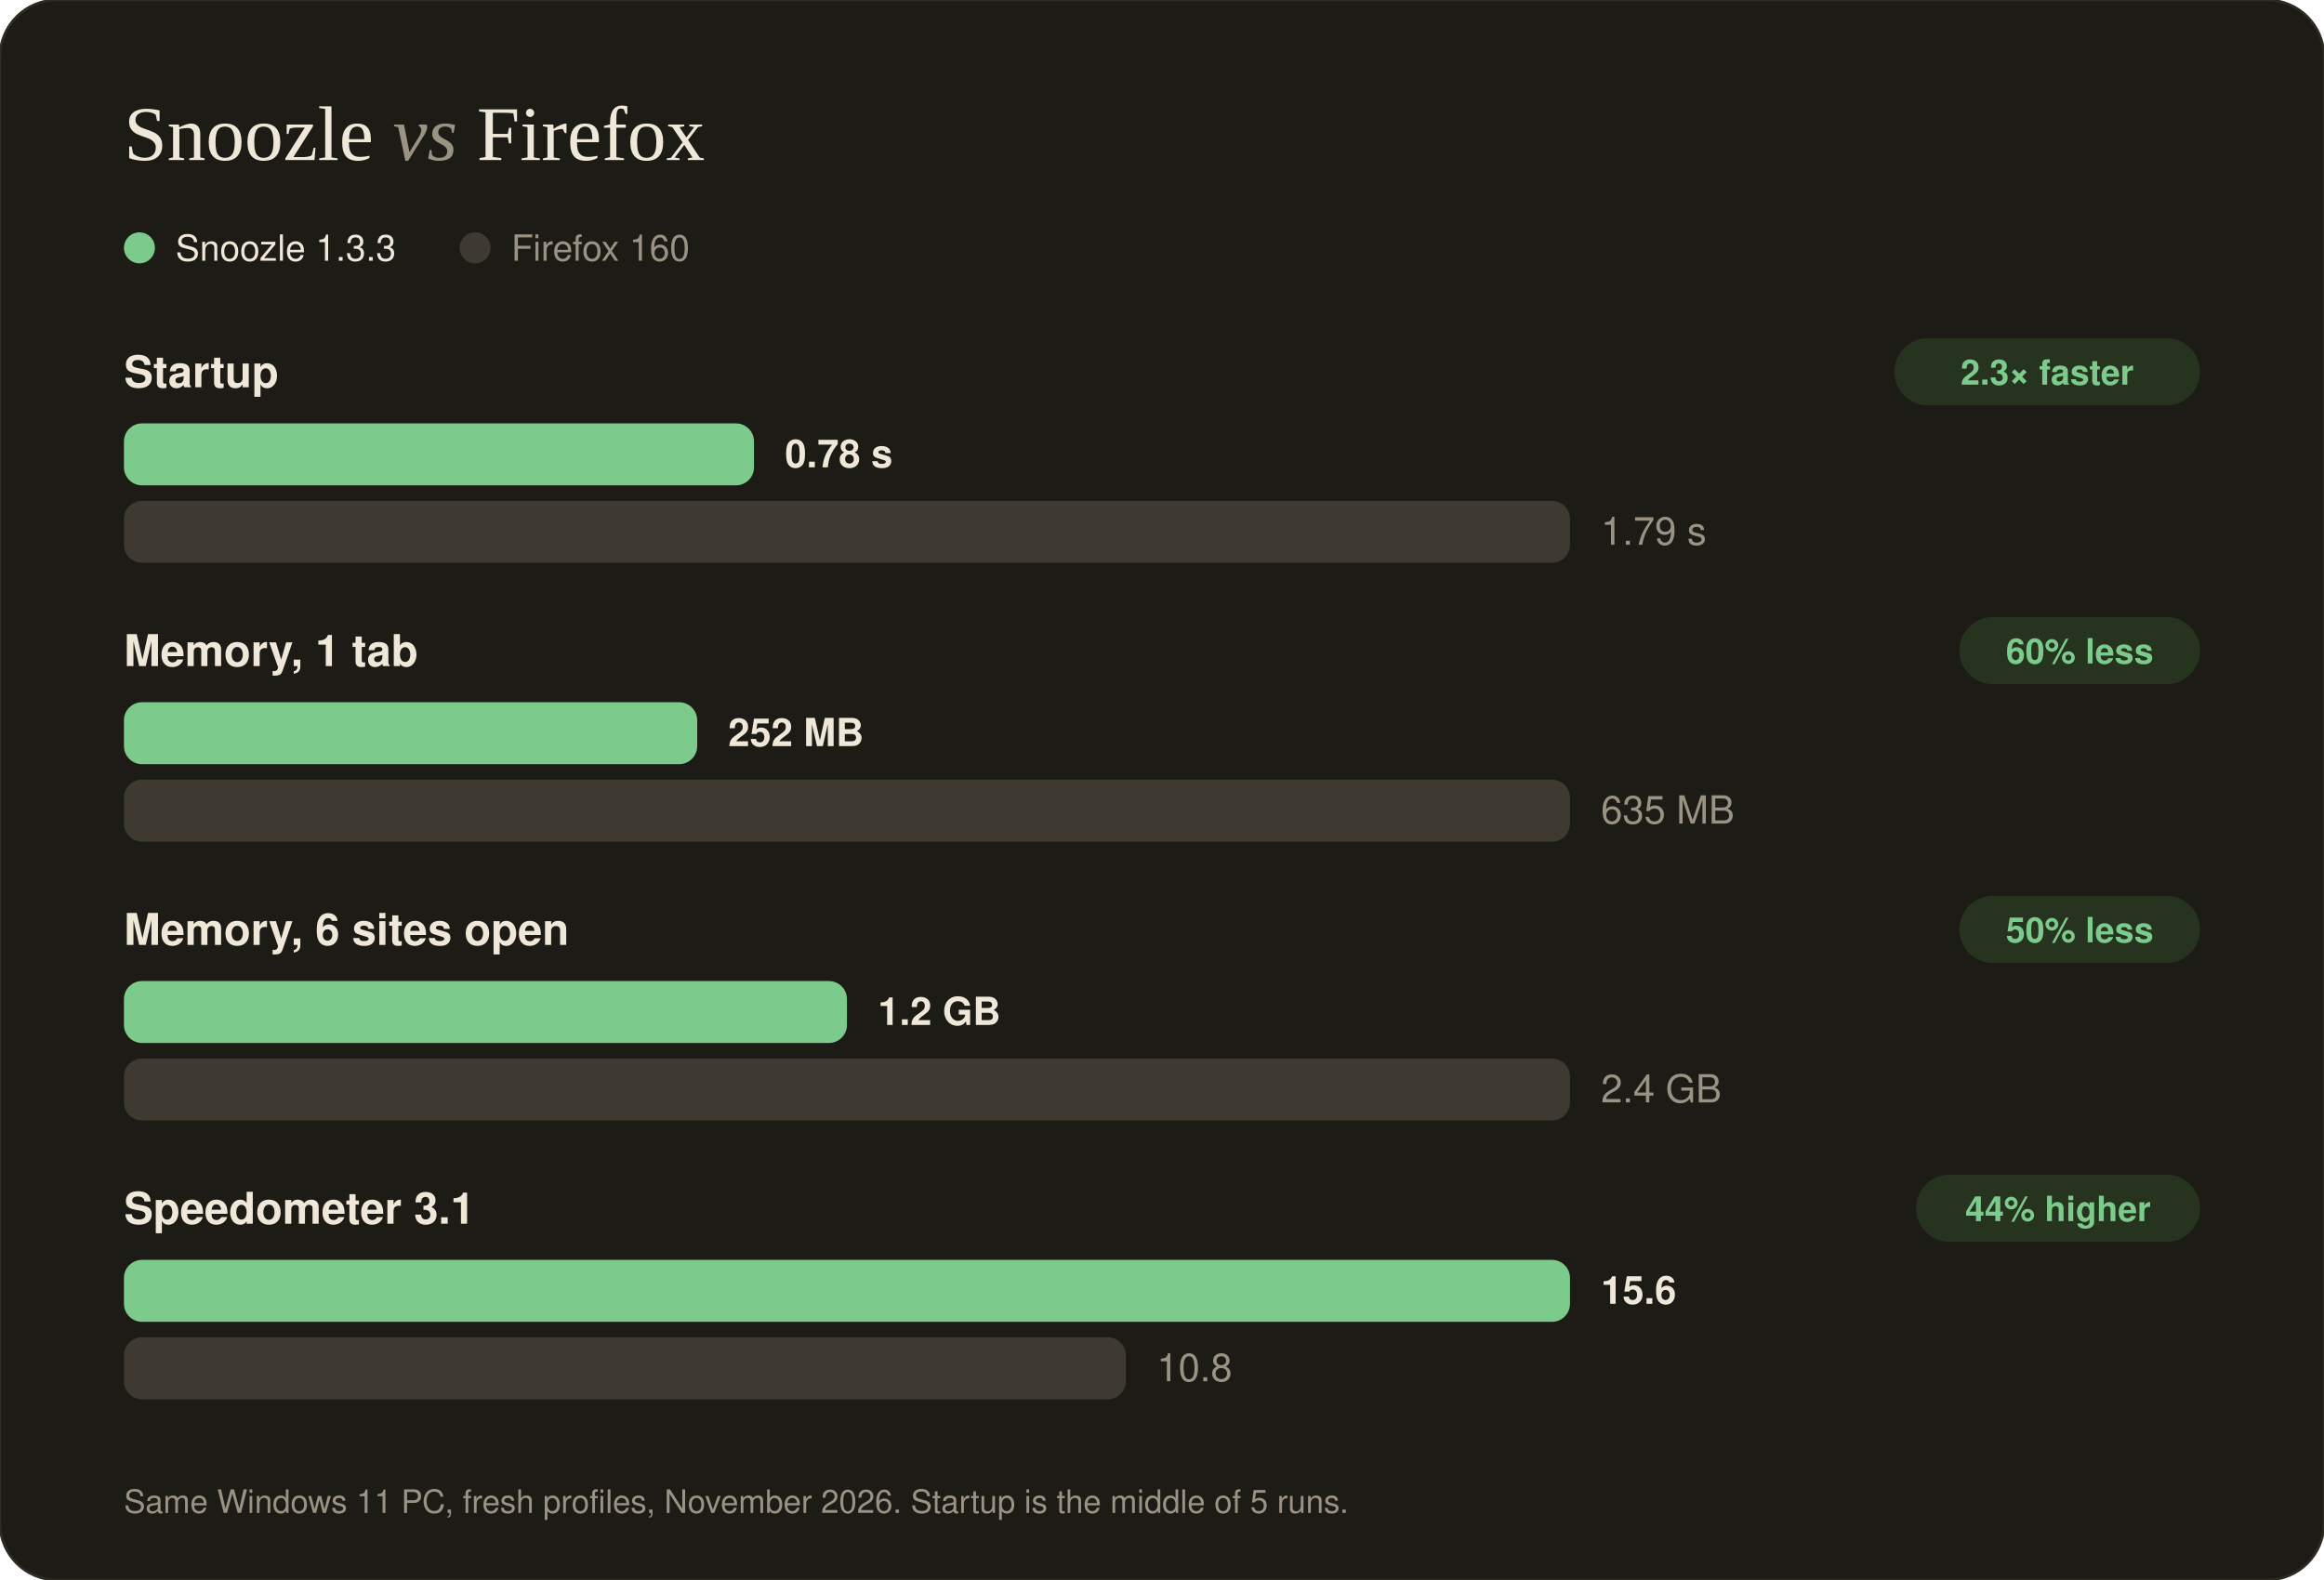
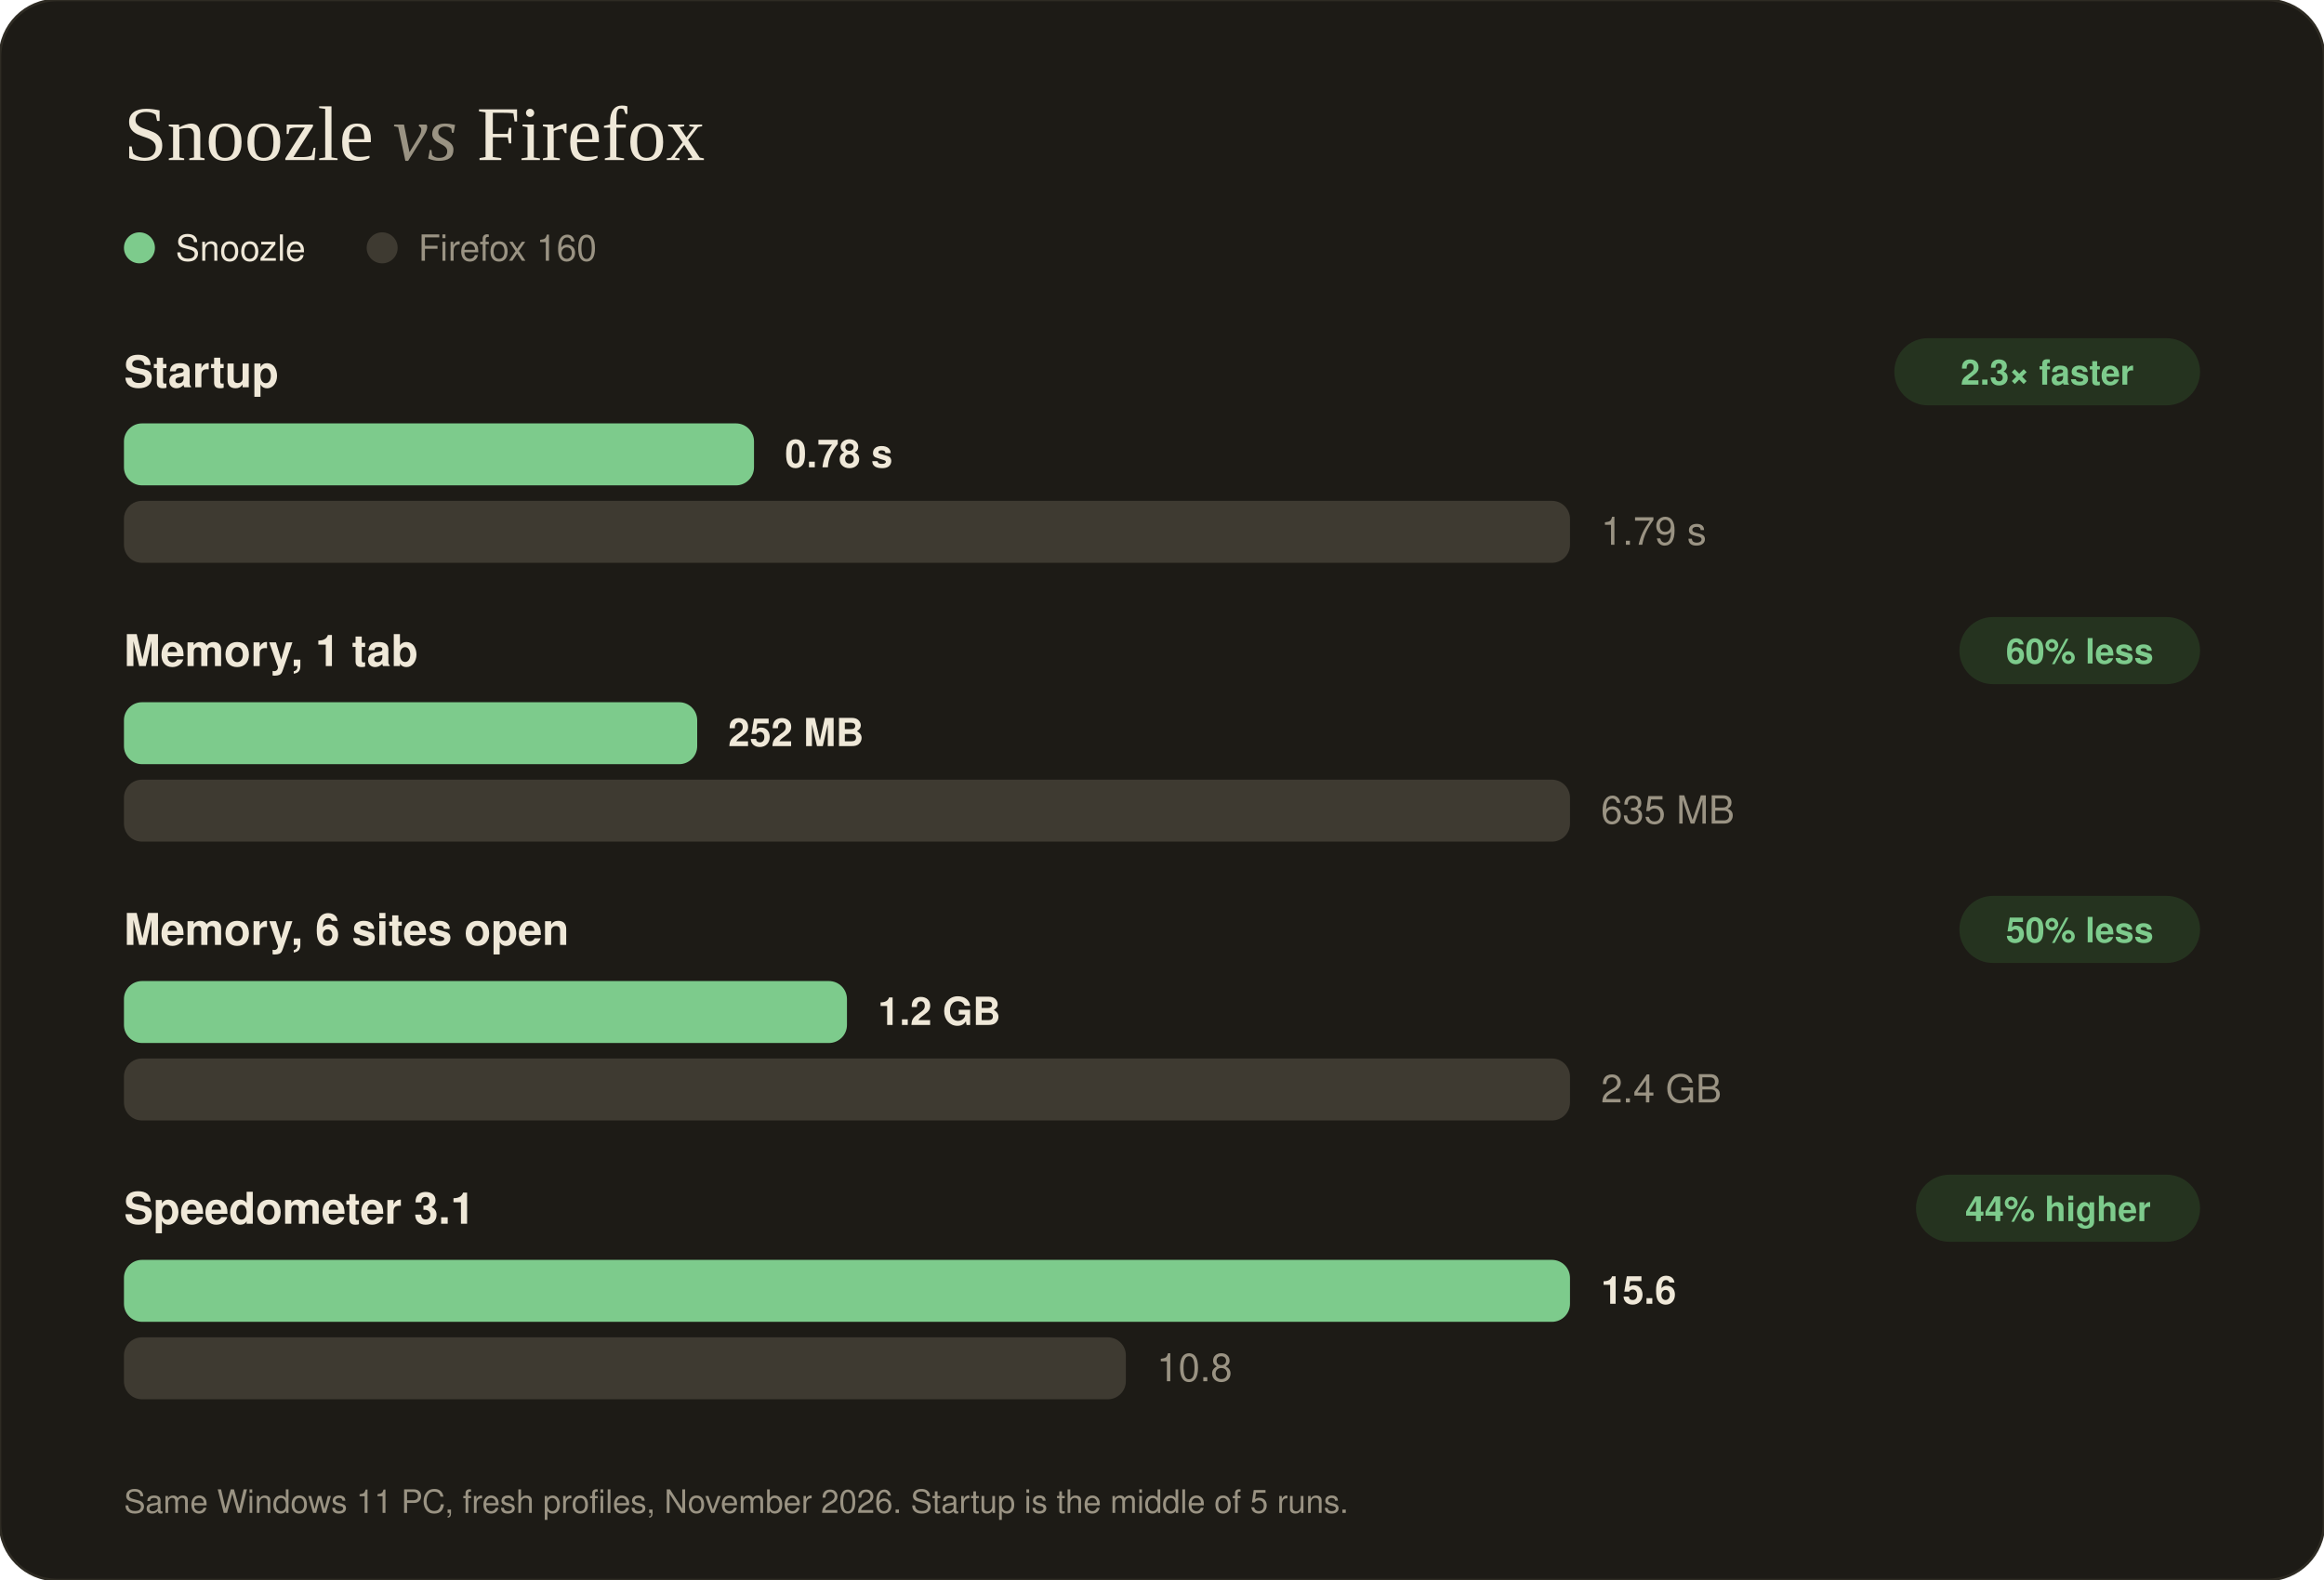
<svg xmlns="http://www.w3.org/2000/svg" viewBox="0 0 900 612" width="900" height="612" font-family="'Segoe UI',system-ui,-apple-system,Helvetica,Arial,sans-serif">
  <rect width="900" height="612" rx="22" fill="#1d1b16" stroke="#2e2b23" />
  <text x="48" y="62" font-family="Georgia,'Times New Roman',serif" font-size="30" fill="#efe8d8">Snoozle <tspan fill="#9a9383" font-style="italic">vs</tspan> Firefox</text>
  <circle cx="54" cy="96" r="6" fill="#7dcb8c" />
-   <text x="68" y="101" font-size="14" fill="#efe8d8">Snoozle 1.3.3</text>
-   <circle cx="184" cy="96" r="6" fill="#3e3a31" />
-   <text x="198" y="101" font-size="14" fill="#9a9383">Firefox 160</text>
+   <text x="68" y="101" font-size="14" fill="#efe8d8">Snoozle</text>
+   <circle cx="148" cy="96" r="6" fill="#3e3a31" />
+   <text x="162" y="101" font-size="14" fill="#9a9383">Firefox 160</text>
  <text x="48" y="150" font-size="17" font-weight="600" fill="#efe8d8">Startup</text>
  <rect x="733.6" y="131" width="118.4" height="26" rx="13" fill="#25331f" />
  <text x="792.8" y="149" text-anchor="middle" font-size="13.5" font-weight="700" fill="#7dcb8c">2.3× faster</text>
  <rect x="48" y="164" width="244" height="24" rx="7" fill="#7dcb8c" />
  <text x="304" y="181" font-size="15" fill="#efe8d8" font-weight="700">0.78 s</text>
  <rect x="48" y="194" width="560" height="24" rx="7" fill="#3e3a31" />
  <text x="620" y="211" font-size="15" fill="#9a9383">1.79 s</text>
  <text x="48" y="258" font-size="17" font-weight="600" fill="#efe8d8">Memory, 1 tab</text>
  <rect x="758.8" y="239" width="93.2" height="26" rx="13" fill="#25331f" />
  <text x="805.4" y="257" text-anchor="middle" font-size="13.5" font-weight="700" fill="#7dcb8c">60% less</text>
  <rect x="48" y="272" width="222" height="24" rx="7" fill="#7dcb8c" />
  <text x="282" y="289" font-size="15" fill="#efe8d8" font-weight="700">252 MB</text>
  <rect x="48" y="302" width="560" height="24" rx="7" fill="#3e3a31" />
  <text x="620" y="319" font-size="15" fill="#9a9383">635 MB</text>
  <text x="48" y="366" font-size="17" font-weight="600" fill="#efe8d8">Memory, 6 sites open</text>
  <rect x="758.8" y="347" width="93.2" height="26" rx="13" fill="#25331f" />
  <text x="805.4" y="365" text-anchor="middle" font-size="13.5" font-weight="700" fill="#7dcb8c">50% less</text>
  <rect x="48" y="380" width="280" height="24" rx="7" fill="#7dcb8c" />
  <text x="340" y="397" font-size="15" fill="#efe8d8" font-weight="700">1.2 GB</text>
  <rect x="48" y="410" width="560" height="24" rx="7" fill="#3e3a31" />
  <text x="620" y="427" font-size="15" fill="#9a9383">2.4 GB</text>
  <text x="48" y="474" font-size="17" font-weight="600" fill="#efe8d8">Speedometer 3.1</text>
  <rect x="742" y="455" width="110" height="26" rx="13" fill="#25331f" />
  <text x="797" y="473" text-anchor="middle" font-size="13.5" font-weight="700" fill="#7dcb8c">44% higher</text>
  <rect x="48" y="488" width="560" height="24" rx="7" fill="#7dcb8c" />
  <text x="620" y="505" font-size="15" fill="#efe8d8" font-weight="700">15.6</text>
  <rect x="48" y="518" width="388" height="24" rx="7" fill="#3e3a31" />
  <text x="448" y="535" font-size="15" fill="#9a9383">10.8</text>
  <text x="48" y="586" font-size="12.5" fill="#9a9383">Same Windows 11 PC, fresh profiles, November 2026. Startup is the middle of 5 runs.</text>
</svg>
